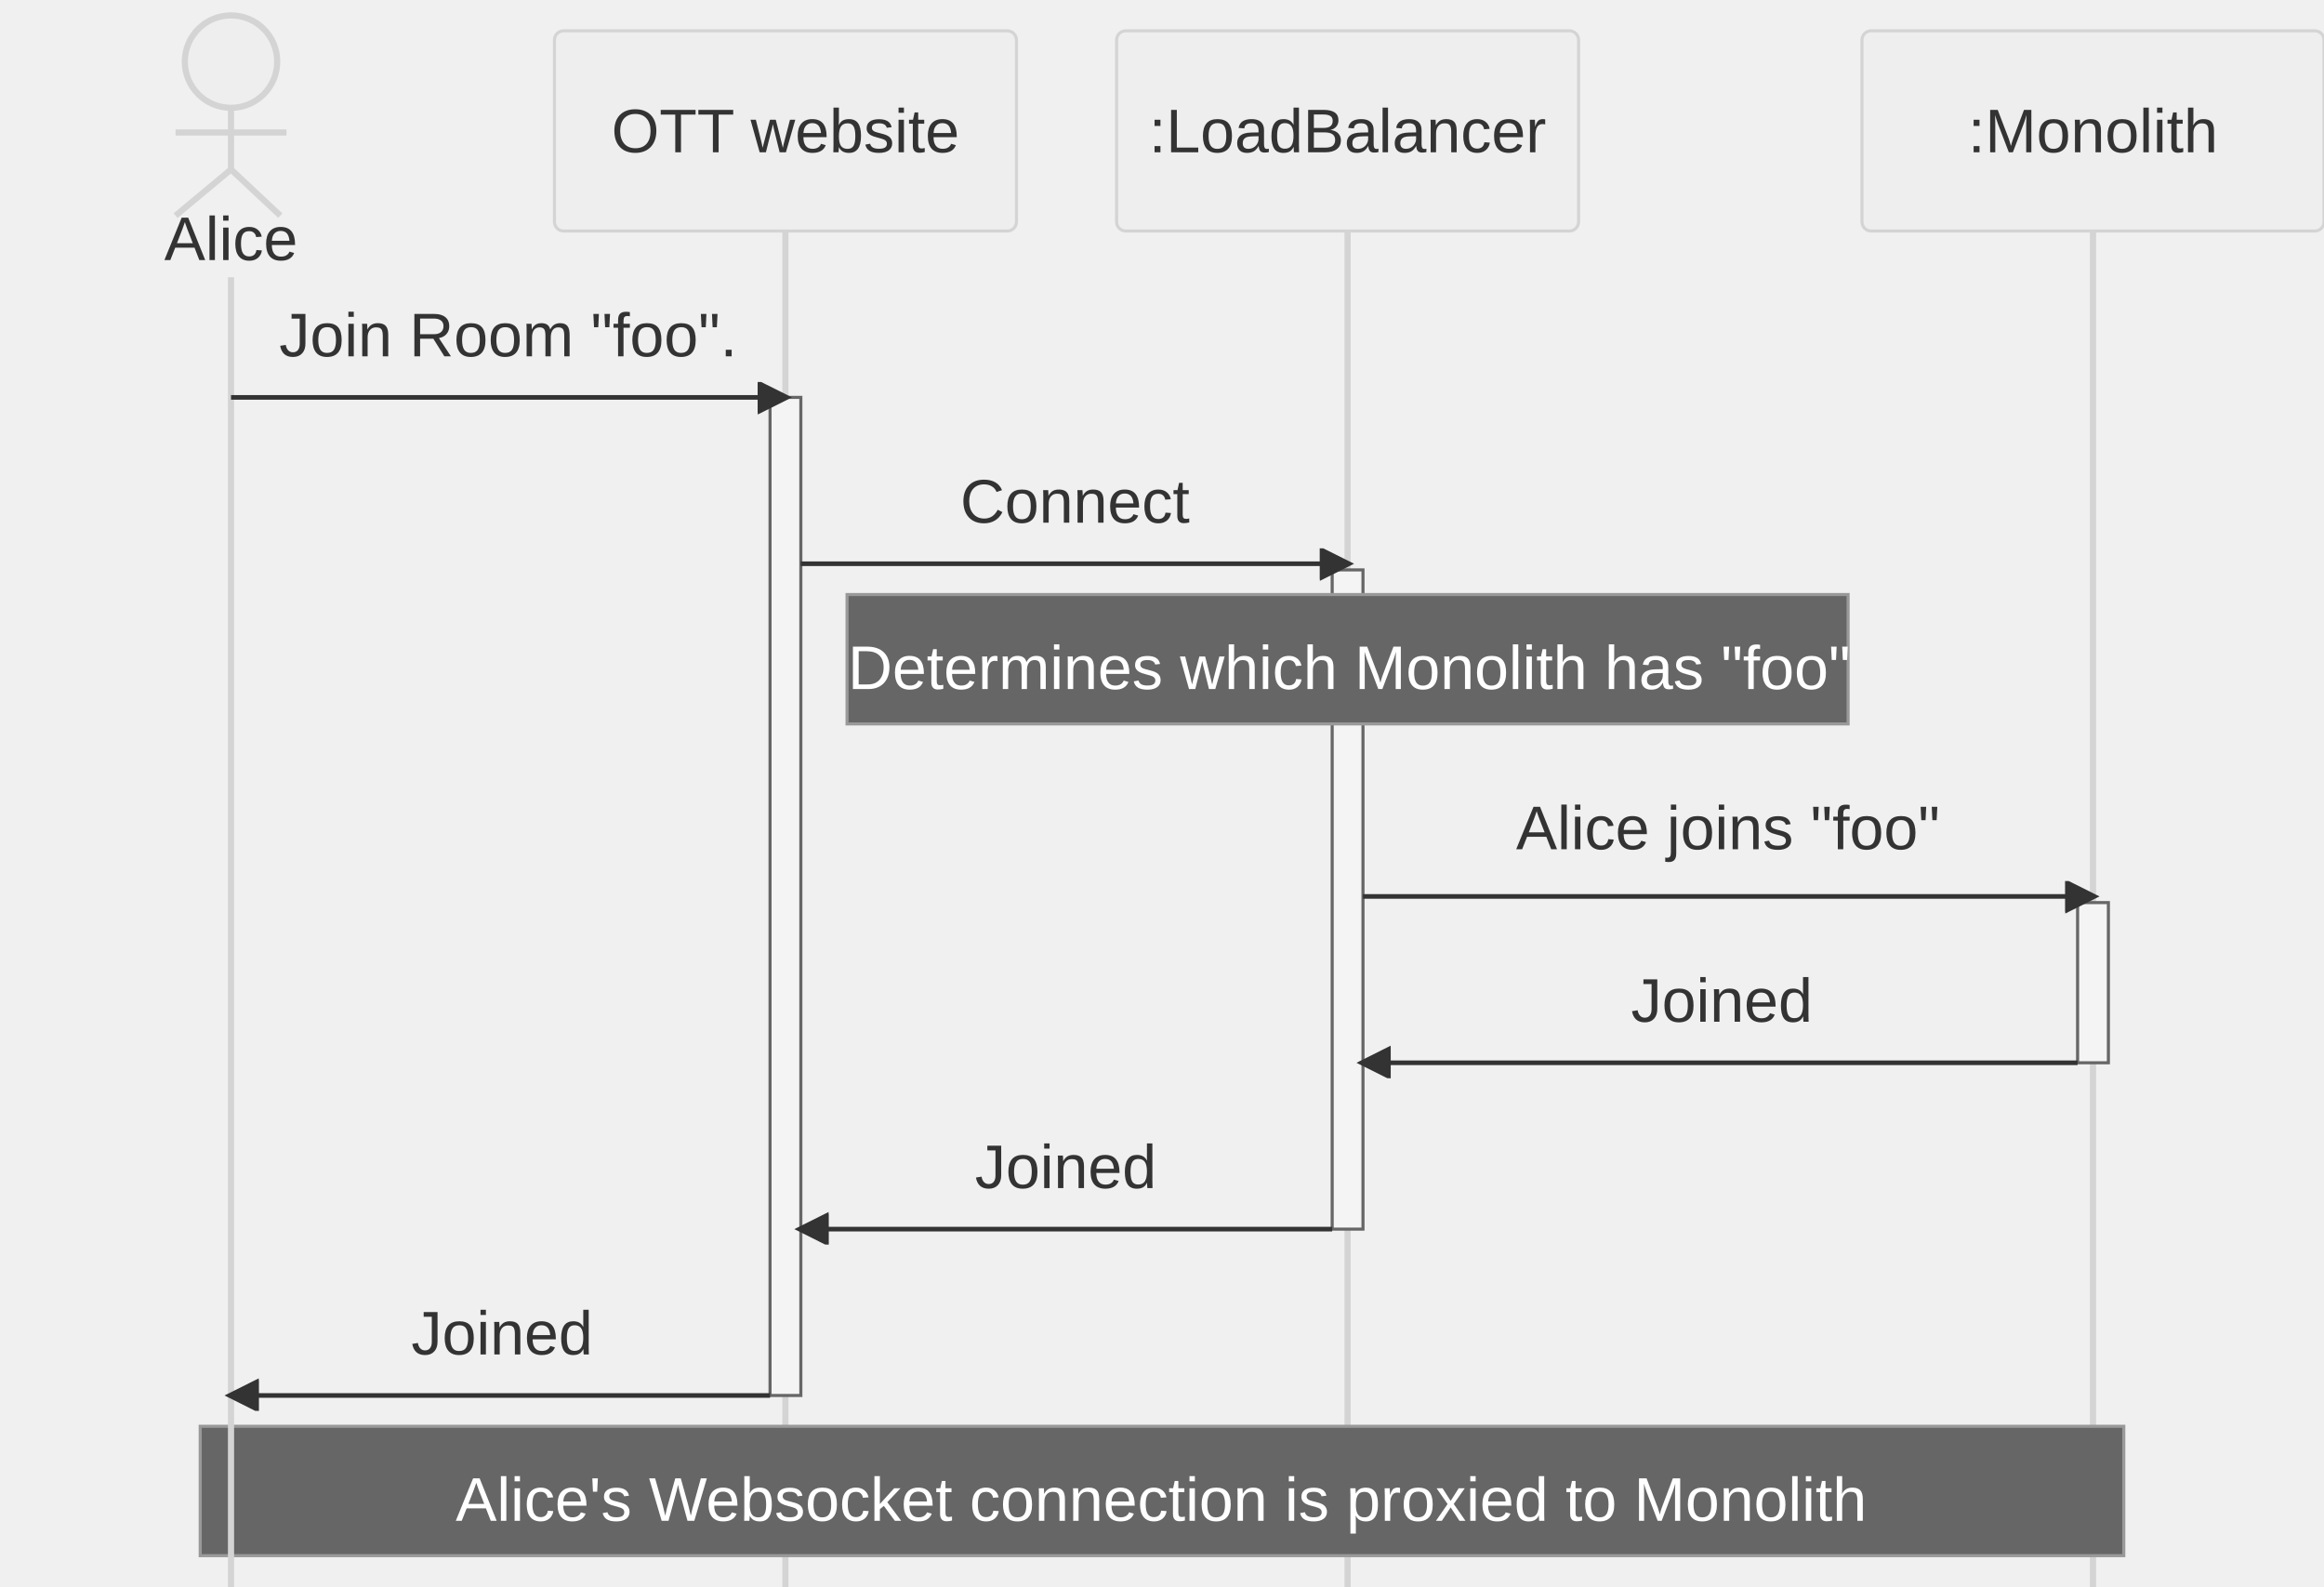
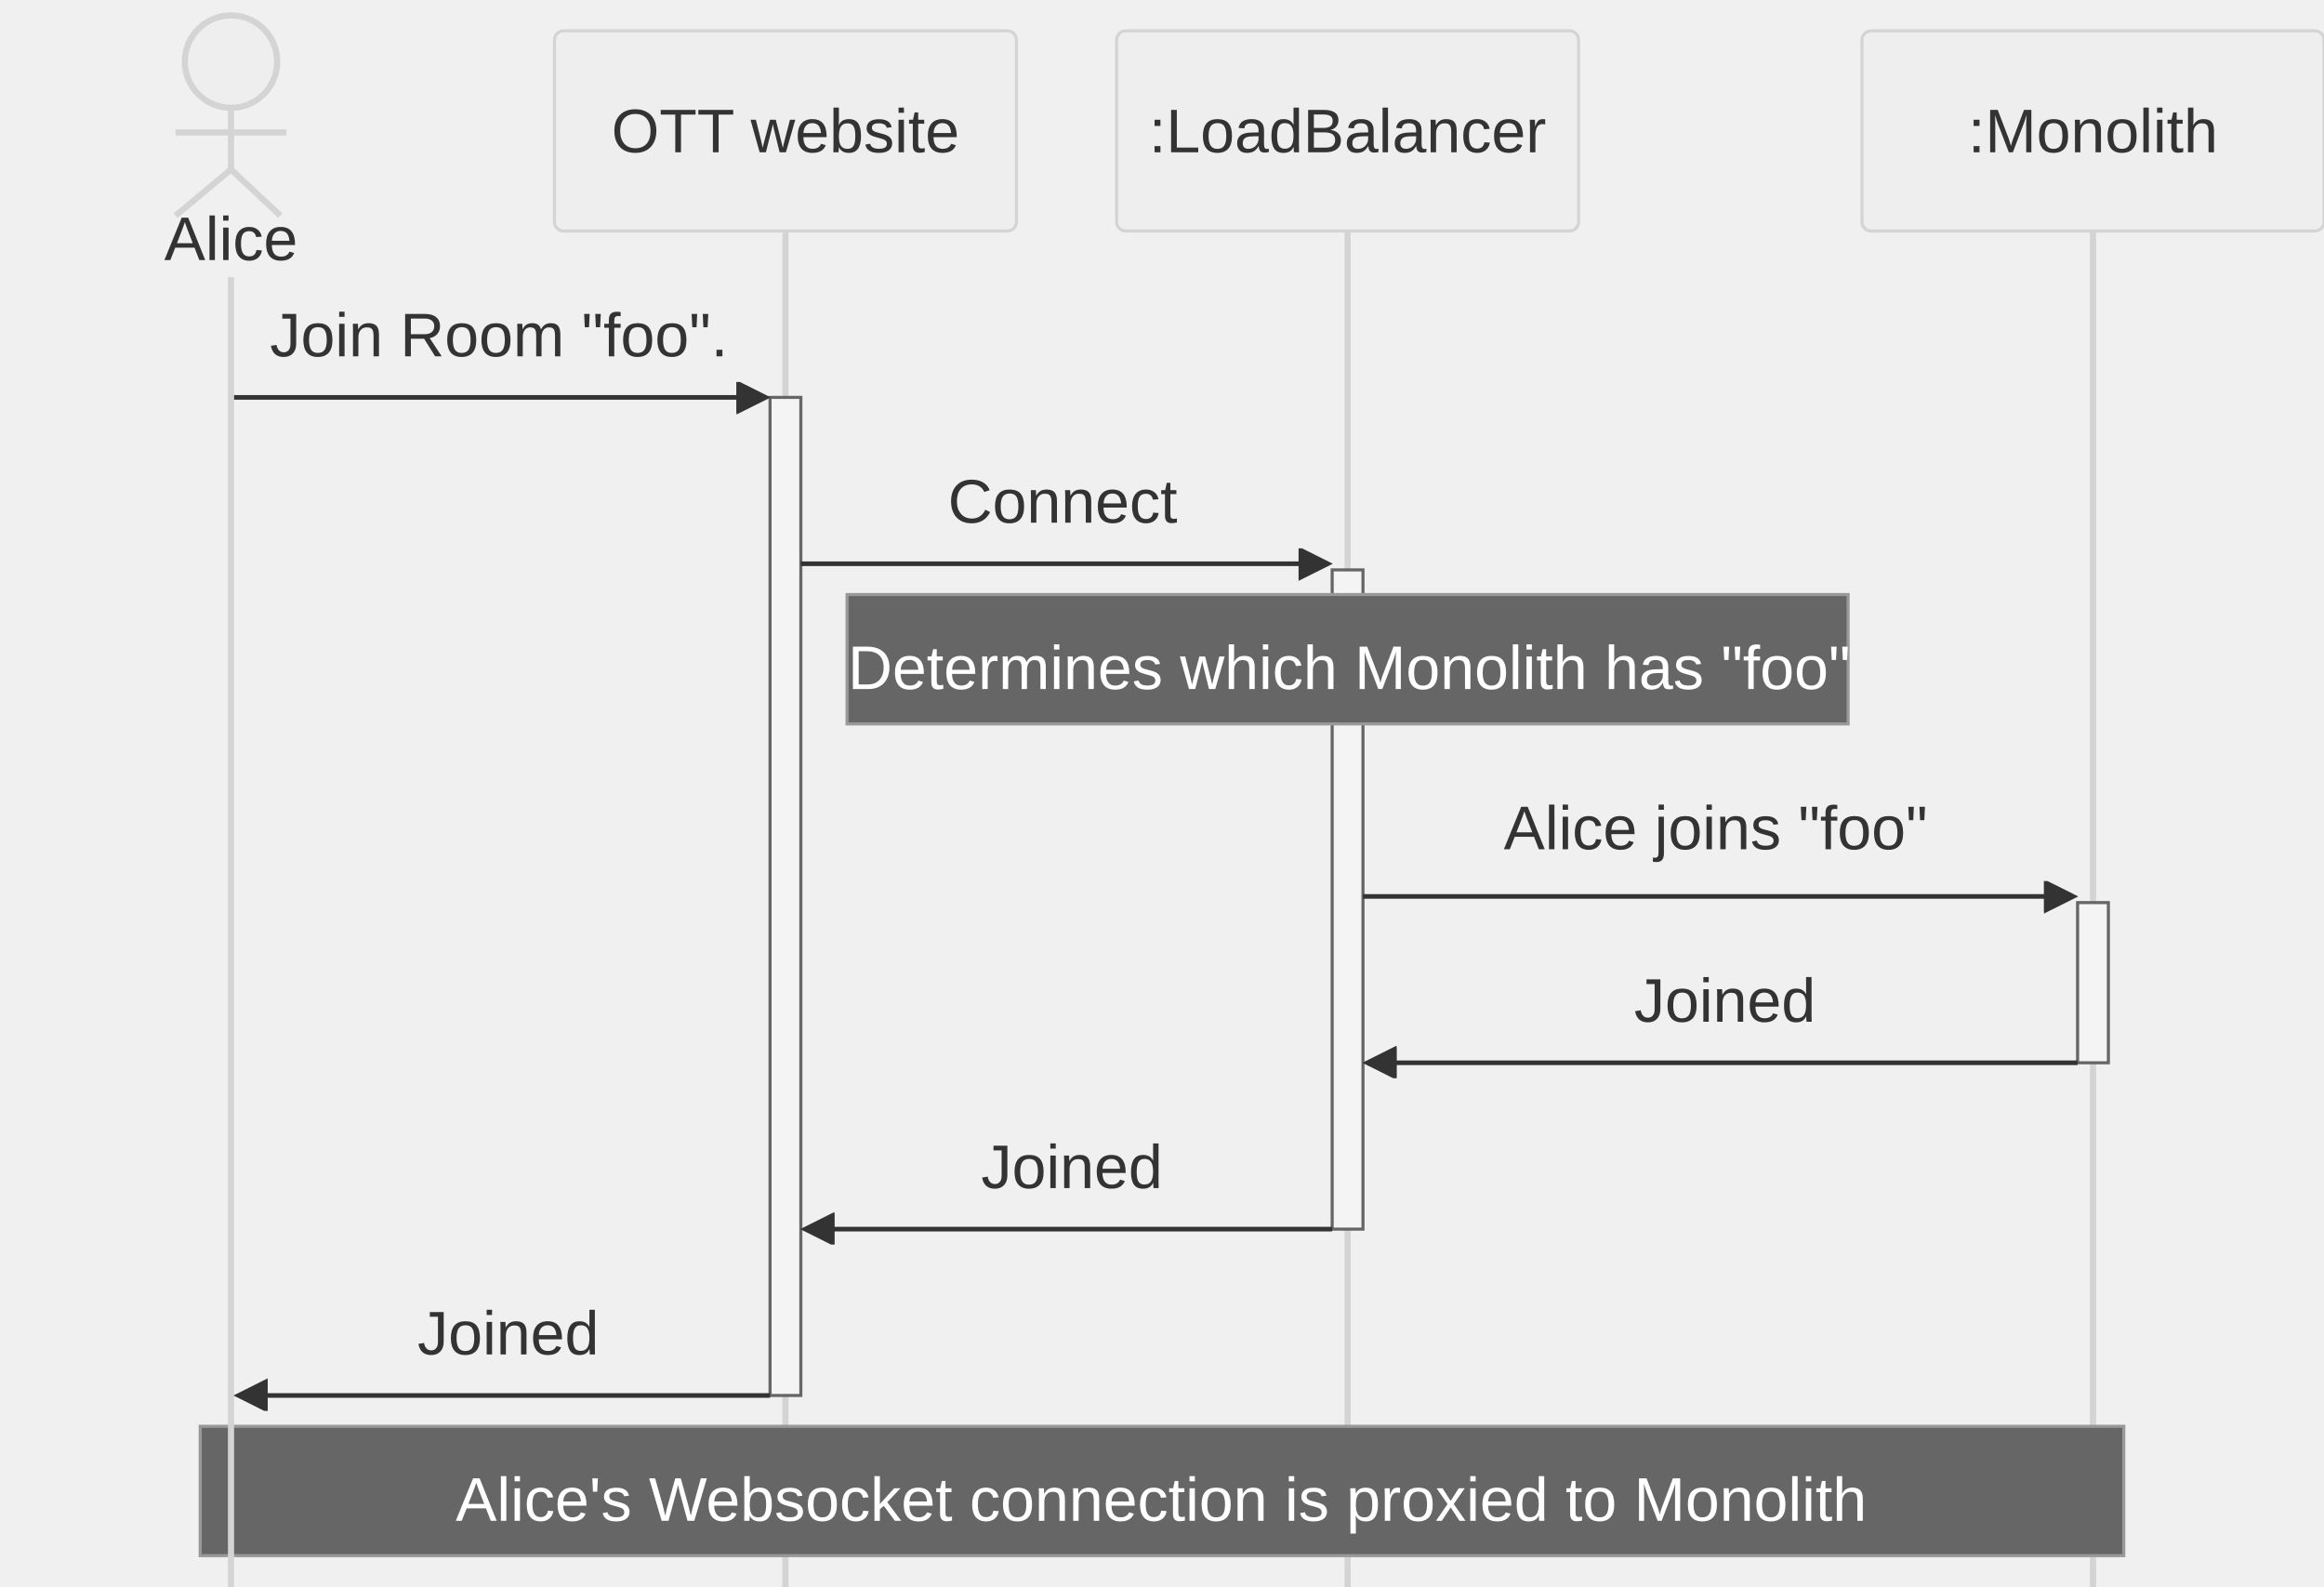
<svg xmlns="http://www.w3.org/2000/svg" aria-roledescription="sequence" role="graphics-document document" viewBox="0 -10 754.5 515" style="max-width: 754.5px; background-color: white;" width="100%" id="my-svg">
  <g>
    <line stroke="#999" stroke-width="0.5px" class="200" y2="2000" x2="679.5" y1="5" x1="679.5" id="actor3" />
    <g id="root-3">
      <rect class="actor" ry="3" rx="3" height="65" width="150" stroke="#666" fill="#eaeaea" y="0" x="604.5" />
      <text style="text-anchor: middle; font-size: 20px; font-weight: 400;" class="actor" alignment-baseline="central" dominant-baseline="central" y="32.5" x="679.5">
        <tspan dy="0" x="679.5">:Monolith</tspan>
      </text>
    </g>
  </g>
  <g>
    <line stroke="#999" stroke-width="0.5px" class="200" y2="2000" x2="437.5" y1="5" x1="437.5" id="actor2" />
    <g id="root-2">
      <rect class="actor" ry="3" rx="3" height="65" width="150" stroke="#666" fill="#eaeaea" y="0" x="362.5" />
      <text style="text-anchor: middle; font-size: 20px; font-weight: 400;" class="actor" alignment-baseline="central" dominant-baseline="central" y="32.5" x="437.5">
        <tspan dy="0" x="437.5">:LoadBalancer</tspan>
      </text>
    </g>
  </g>
  <g>
    <line stroke="#999" stroke-width="0.5px" class="200" y2="2000" x2="255" y1="5" x1="255" id="actor1" />
    <g id="root-1">
      <rect class="actor" ry="3" rx="3" height="65" width="150" stroke="#666" fill="#eaeaea" y="0" x="180" />
      <text style="text-anchor: middle; font-size: 20px; font-weight: 400;" class="actor" alignment-baseline="central" dominant-baseline="central" y="32.5" x="255">
        <tspan dy="0" x="255">OTT website</tspan>
      </text>
    </g>
  </g>
  <style>#my-svg{font-family:"trebuchet ms",verdana,arial,sans-serif;font-size:16px;fill:#000000;}#my-svg .error-icon{fill:#552222;}#my-svg .error-text{fill:#552222;stroke:#552222;}#my-svg .edge-thickness-normal{stroke-width:2px;}#my-svg .edge-thickness-thick{stroke-width:3.5px;}#my-svg .edge-pattern-solid{stroke-dasharray:0;}#my-svg .edge-pattern-dashed{stroke-dasharray:3;}#my-svg .edge-pattern-dotted{stroke-dasharray:2;}#my-svg .marker{fill:#666;stroke:#666;}#my-svg .marker.cross{stroke:#666;}#my-svg svg{font-family:"trebuchet ms",verdana,arial,sans-serif;font-size:16px;}#my-svg .actor{stroke:hsl(0, 0%, 83%);fill:#eee;}#my-svg text.actor&gt;tspan{fill:#333;stroke:none;}#my-svg .actor-line{stroke:#666;}#my-svg .messageLine0{stroke-width:1.5;stroke-dasharray:none;stroke:#333;}#my-svg .messageLine1{stroke-width:1.5;stroke-dasharray:2,2;stroke:#333;}#my-svg #arrowhead path{fill:#333;stroke:#333;}#my-svg .sequenceNumber{fill:white;}#my-svg #sequencenumber{fill:#333;}#my-svg #crosshead path{fill:#333;stroke:#333;}#my-svg .messageText{fill:#333;stroke:none;}#my-svg .labelBox{stroke:hsl(0, 0%, 83%);fill:#eee;}#my-svg .labelText,#my-svg .labelText&gt;tspan{fill:#333;stroke:none;}#my-svg .loopText,#my-svg .loopText&gt;tspan{fill:#333;stroke:none;}#my-svg .loopLine{stroke-width:2px;stroke-dasharray:2,2;stroke:hsl(0, 0%, 83%);fill:hsl(0, 0%, 83%);}#my-svg .note{stroke:#999;fill:#666;}#my-svg .noteText,#my-svg .noteText&gt;tspan{fill:#fff;stroke:none;}#my-svg .activation0{fill:#f4f4f4;stroke:#666;}#my-svg .activation1{fill:#f4f4f4;stroke:#666;}#my-svg .activation2{fill:#f4f4f4;stroke:#666;}#my-svg .actorPopupMenu{position:absolute;}#my-svg .actorPopupMenuPanel{position:absolute;fill:#eee;box-shadow:0px 8px 16px 0px rgba(0,0,0,0.2);filter:drop-shadow(3px 5px 2px rgb(0 0 0 / 0.4));}#my-svg .actor-man line{stroke:hsl(0, 0%, 83%);fill:#eee;}#my-svg .actor-man circle,#my-svg line{stroke:hsl(0, 0%, 83%);fill:#eee;stroke-width:2px;}#my-svg :root{--mermaid-font-family:"trebuchet ms",verdana,arial,sans-serif;}</style>
  <g />
  <defs>
    <symbol height="24" width="24" id="computer">
      <path d="M2 2v13h20v-13h-20zm18 11h-16v-9h16v9zm-10.228 6l.466-1h3.524l.467 1h-4.457zm14.228 3h-24l2-6h2.104l-1.33 4h18.45l-1.297-4h2.073l2 6zm-5-10h-14v-7h14v7z" transform="scale(.5)" />
    </symbol>
  </defs>
  <defs>
    <symbol clip-rule="evenodd" fill-rule="evenodd" id="database">
      <path d="M12.258.001l.256.004.255.005.253.008.251.01.249.012.247.015.246.016.242.019.241.02.239.023.236.024.233.027.231.028.229.031.225.032.223.034.22.036.217.038.214.04.211.041.208.043.205.045.201.046.198.048.194.05.191.051.187.053.183.054.18.056.175.057.172.059.168.06.163.061.16.063.155.064.15.066.074.033.073.033.071.034.07.034.069.035.068.035.067.035.066.035.064.036.064.036.062.036.06.036.06.037.058.037.058.037.055.038.055.038.053.038.052.038.051.039.05.039.048.039.047.039.045.04.044.04.043.04.041.04.04.041.039.041.037.041.036.041.034.041.033.042.032.042.03.042.029.042.027.042.026.043.024.043.023.043.021.043.02.043.018.044.017.043.015.044.013.044.012.044.011.045.009.044.007.045.006.045.004.045.002.045.001.045v17l-.001.045-.002.045-.004.045-.006.045-.007.045-.009.044-.011.045-.012.044-.013.044-.015.044-.017.043-.018.044-.02.043-.021.043-.023.043-.024.043-.026.043-.027.042-.029.042-.03.042-.032.042-.033.042-.034.041-.036.041-.037.041-.039.041-.04.041-.041.04-.043.04-.044.04-.045.04-.047.039-.048.039-.05.039-.051.039-.052.038-.053.038-.055.038-.055.038-.058.037-.058.037-.06.037-.06.036-.062.036-.064.036-.064.036-.066.035-.067.035-.068.035-.069.035-.07.034-.071.034-.073.033-.074.033-.15.066-.155.064-.16.063-.163.061-.168.06-.172.059-.175.057-.18.056-.183.054-.187.053-.191.051-.194.05-.198.048-.201.046-.205.045-.208.043-.211.041-.214.04-.217.038-.22.036-.223.034-.225.032-.229.031-.231.028-.233.027-.236.024-.239.023-.241.02-.242.019-.246.016-.247.015-.249.012-.251.01-.253.008-.255.005-.256.004-.258.001-.258-.001-.256-.004-.255-.005-.253-.008-.251-.01-.249-.012-.247-.015-.245-.016-.243-.019-.241-.02-.238-.023-.236-.024-.234-.027-.231-.028-.228-.031-.226-.032-.223-.034-.22-.036-.217-.038-.214-.04-.211-.041-.208-.043-.204-.045-.201-.046-.198-.048-.195-.05-.19-.051-.187-.053-.184-.054-.179-.056-.176-.057-.172-.059-.167-.06-.164-.061-.159-.063-.155-.064-.151-.066-.074-.033-.072-.033-.072-.034-.07-.034-.069-.035-.068-.035-.067-.035-.066-.035-.064-.036-.063-.036-.062-.036-.061-.036-.06-.037-.058-.037-.057-.037-.056-.038-.055-.038-.053-.038-.052-.038-.051-.039-.049-.039-.049-.039-.046-.039-.046-.04-.044-.04-.043-.04-.041-.04-.04-.041-.039-.041-.037-.041-.036-.041-.034-.041-.033-.042-.032-.042-.03-.042-.029-.042-.027-.042-.026-.043-.024-.043-.023-.043-.021-.043-.02-.043-.018-.044-.017-.043-.015-.044-.013-.044-.012-.044-.011-.045-.009-.044-.007-.045-.006-.045-.004-.045-.002-.045-.001-.045v-17l.001-.045.002-.045.004-.045.006-.045.007-.045.009-.044.011-.045.012-.044.013-.044.015-.044.017-.043.018-.044.02-.043.021-.043.023-.043.024-.043.026-.043.027-.042.029-.042.03-.042.032-.042.033-.042.034-.041.036-.041.037-.041.039-.041.04-.041.041-.04.043-.04.044-.04.046-.04.046-.039.049-.039.049-.039.051-.039.052-.038.053-.038.055-.038.056-.038.057-.037.058-.037.06-.037.061-.036.062-.036.063-.036.064-.036.066-.035.067-.035.068-.035.069-.035.07-.034.072-.034.072-.033.074-.033.151-.066.155-.064.159-.063.164-.061.167-.06.172-.059.176-.057.179-.056.184-.054.187-.053.19-.051.195-.05.198-.048.201-.046.204-.045.208-.043.211-.041.214-.04.217-.038.22-.036.223-.034.226-.032.228-.031.231-.028.234-.027.236-.024.238-.023.241-.02.243-.019.245-.016.247-.015.249-.012.251-.01.253-.008.255-.005.256-.004.258-.001.258.001zm-9.258 20.499v.01l.001.021.003.021.004.022.005.021.006.022.007.022.009.023.01.022.011.023.012.023.013.023.015.023.016.024.017.023.018.024.019.024.021.024.022.025.023.024.024.025.052.049.056.05.061.051.066.051.07.051.075.051.079.052.084.052.088.052.092.052.097.052.102.051.105.052.11.052.114.051.119.051.123.051.127.05.131.05.135.05.139.048.144.049.147.047.152.047.155.047.16.045.163.045.167.043.171.043.176.041.178.041.183.039.187.039.19.037.194.035.197.035.202.033.204.031.209.03.212.029.216.027.219.025.222.024.226.021.23.02.233.018.236.016.24.015.243.012.246.01.249.008.253.005.256.004.259.001.26-.001.257-.004.254-.005.25-.008.247-.011.244-.012.241-.014.237-.016.233-.018.231-.021.226-.021.224-.024.22-.026.216-.027.212-.028.21-.031.205-.031.202-.034.198-.034.194-.036.191-.037.187-.039.183-.04.179-.04.175-.042.172-.043.168-.044.163-.045.16-.046.155-.046.152-.047.148-.048.143-.049.139-.049.136-.05.131-.05.126-.05.123-.051.118-.052.114-.051.11-.052.106-.052.101-.052.096-.052.092-.052.088-.053.083-.051.079-.052.074-.052.07-.051.065-.051.06-.051.056-.05.051-.05.023-.024.023-.025.021-.024.02-.024.019-.024.018-.024.017-.024.015-.023.014-.024.013-.023.012-.023.01-.023.01-.022.008-.022.006-.022.006-.022.004-.022.004-.021.001-.021.001-.021v-4.127l-.077.055-.08.053-.083.054-.085.053-.087.052-.09.052-.093.051-.095.05-.097.05-.1.049-.102.049-.105.048-.106.047-.109.047-.111.046-.114.045-.115.045-.118.044-.12.043-.122.042-.124.042-.126.041-.128.04-.13.04-.132.038-.134.038-.135.037-.138.037-.139.035-.142.035-.143.034-.144.033-.147.032-.148.031-.15.03-.151.03-.153.029-.154.027-.156.027-.158.026-.159.025-.161.024-.162.023-.163.022-.165.021-.166.02-.167.019-.169.018-.169.017-.171.016-.173.015-.173.014-.175.013-.175.012-.177.011-.178.01-.179.008-.179.008-.181.006-.182.005-.182.004-.184.003-.184.002h-.37l-.184-.002-.184-.003-.182-.004-.182-.005-.181-.006-.179-.008-.179-.008-.178-.01-.176-.011-.176-.012-.175-.013-.173-.014-.172-.015-.171-.016-.17-.017-.169-.018-.167-.019-.166-.02-.165-.021-.163-.022-.162-.023-.161-.024-.159-.025-.157-.026-.156-.027-.155-.027-.153-.029-.151-.03-.15-.03-.148-.031-.146-.032-.145-.033-.143-.034-.141-.035-.14-.035-.137-.037-.136-.037-.134-.038-.132-.038-.13-.04-.128-.04-.126-.041-.124-.042-.122-.042-.12-.044-.117-.043-.116-.045-.113-.045-.112-.046-.109-.047-.106-.047-.105-.048-.102-.049-.1-.049-.097-.05-.095-.05-.093-.052-.09-.051-.087-.052-.085-.053-.083-.054-.08-.054-.077-.054v4.127zm0-5.654v.011l.001.021.003.021.004.021.005.022.006.022.007.022.009.022.01.022.011.023.012.023.013.023.015.024.016.023.017.024.018.024.019.024.021.024.022.024.023.025.024.024.052.05.056.05.061.05.066.051.07.051.075.052.079.051.084.052.088.052.092.052.097.052.102.052.105.052.11.051.114.051.119.052.123.05.127.051.131.05.135.049.139.049.144.048.147.048.152.047.155.046.16.045.163.045.167.044.171.042.176.042.178.04.183.04.187.038.19.037.194.036.197.034.202.033.204.032.209.03.212.028.216.027.219.025.222.024.226.022.23.02.233.018.236.016.24.014.243.012.246.01.249.008.253.006.256.003.259.001.26-.001.257-.003.254-.006.25-.008.247-.01.244-.012.241-.015.237-.016.233-.018.231-.02.226-.022.224-.024.22-.025.216-.027.212-.029.21-.03.205-.032.202-.033.198-.035.194-.036.191-.037.187-.039.183-.039.179-.041.175-.042.172-.043.168-.044.163-.045.16-.045.155-.047.152-.047.148-.048.143-.048.139-.05.136-.049.131-.05.126-.051.123-.051.118-.051.114-.052.11-.052.106-.052.101-.052.096-.052.092-.052.088-.052.083-.052.079-.052.074-.051.07-.052.065-.051.06-.05.056-.051.051-.049.023-.025.023-.024.021-.025.02-.024.019-.024.018-.024.017-.024.015-.023.014-.023.013-.024.012-.022.01-.023.01-.023.008-.022.006-.022.006-.022.004-.021.004-.022.001-.021.001-.021v-4.139l-.077.054-.08.054-.083.054-.085.052-.087.053-.09.051-.093.051-.095.051-.097.05-.1.049-.102.049-.105.048-.106.047-.109.047-.111.046-.114.045-.115.044-.118.044-.12.044-.122.042-.124.042-.126.041-.128.04-.13.039-.132.039-.134.038-.135.037-.138.036-.139.036-.142.035-.143.033-.144.033-.147.033-.148.031-.15.03-.151.03-.153.028-.154.028-.156.027-.158.026-.159.025-.161.024-.162.023-.163.022-.165.021-.166.02-.167.019-.169.018-.169.017-.171.016-.173.015-.173.014-.175.013-.175.012-.177.011-.178.009-.179.009-.179.007-.181.007-.182.005-.182.004-.184.003-.184.002h-.37l-.184-.002-.184-.003-.182-.004-.182-.005-.181-.007-.179-.007-.179-.009-.178-.009-.176-.011-.176-.012-.175-.013-.173-.014-.172-.015-.171-.016-.17-.017-.169-.018-.167-.019-.166-.02-.165-.021-.163-.022-.162-.023-.161-.024-.159-.025-.157-.026-.156-.027-.155-.028-.153-.028-.151-.03-.15-.03-.148-.031-.146-.033-.145-.033-.143-.033-.141-.035-.14-.036-.137-.036-.136-.037-.134-.038-.132-.039-.13-.039-.128-.04-.126-.041-.124-.042-.122-.043-.12-.043-.117-.044-.116-.044-.113-.046-.112-.046-.109-.046-.106-.047-.105-.048-.102-.049-.1-.049-.097-.05-.095-.051-.093-.051-.09-.051-.087-.053-.085-.052-.083-.054-.08-.054-.077-.054v4.139zm0-5.666v.011l.001.02.003.022.004.021.005.022.006.021.007.022.009.023.01.022.011.023.012.023.013.023.015.023.016.024.017.024.018.023.019.024.021.025.022.024.023.024.024.025.052.05.056.05.061.05.066.051.07.051.075.052.079.051.084.052.088.052.092.052.097.052.102.052.105.051.11.052.114.051.119.051.123.051.127.05.131.05.135.05.139.049.144.048.147.048.152.047.155.046.16.045.163.045.167.043.171.043.176.042.178.04.183.04.187.038.19.037.194.036.197.034.202.033.204.032.209.03.212.028.216.027.219.025.222.024.226.021.23.02.233.018.236.017.24.014.243.012.246.01.249.008.253.006.256.003.259.001.26-.001.257-.003.254-.006.25-.008.247-.01.244-.013.241-.014.237-.016.233-.018.231-.02.226-.022.224-.024.22-.025.216-.027.212-.029.21-.03.205-.032.202-.033.198-.035.194-.036.191-.037.187-.039.183-.039.179-.041.175-.042.172-.043.168-.044.163-.045.16-.045.155-.047.152-.047.148-.048.143-.049.139-.049.136-.049.131-.051.126-.05.123-.051.118-.052.114-.051.11-.052.106-.052.101-.052.096-.052.092-.052.088-.052.083-.052.079-.052.074-.052.07-.051.065-.051.06-.051.056-.05.051-.049.023-.025.023-.025.021-.024.02-.024.019-.024.018-.024.017-.024.015-.023.014-.024.013-.023.012-.023.01-.022.01-.023.008-.022.006-.022.006-.022.004-.022.004-.021.001-.021.001-.021v-4.153l-.077.054-.08.054-.083.053-.085.053-.087.053-.09.051-.093.051-.095.051-.097.05-.1.049-.102.048-.105.048-.106.048-.109.046-.111.046-.114.046-.115.044-.118.044-.12.043-.122.043-.124.042-.126.041-.128.04-.13.039-.132.039-.134.038-.135.037-.138.036-.139.036-.142.034-.143.034-.144.033-.147.032-.148.032-.15.03-.151.03-.153.028-.154.028-.156.027-.158.026-.159.024-.161.024-.162.023-.163.023-.165.021-.166.02-.167.019-.169.018-.169.017-.171.016-.173.015-.173.014-.175.013-.175.012-.177.01-.178.01-.179.009-.179.007-.181.006-.182.006-.182.004-.184.003-.184.001-.185.001-.185-.001-.184-.001-.184-.003-.182-.004-.182-.006-.181-.006-.179-.007-.179-.009-.178-.01-.176-.01-.176-.012-.175-.013-.173-.014-.172-.015-.171-.016-.17-.017-.169-.018-.167-.019-.166-.02-.165-.021-.163-.023-.162-.023-.161-.024-.159-.024-.157-.026-.156-.027-.155-.028-.153-.028-.151-.03-.15-.03-.148-.032-.146-.032-.145-.033-.143-.034-.141-.034-.14-.036-.137-.036-.136-.037-.134-.038-.132-.039-.13-.039-.128-.041-.126-.041-.124-.041-.122-.043-.12-.043-.117-.044-.116-.044-.113-.046-.112-.046-.109-.046-.106-.048-.105-.048-.102-.048-.1-.05-.097-.049-.095-.051-.093-.051-.09-.052-.087-.052-.085-.053-.083-.053-.08-.054-.077-.054v4.153zm8.74-8.179l-.257.004-.254.005-.25.008-.247.011-.244.012-.241.014-.237.016-.233.018-.231.021-.226.022-.224.023-.22.026-.216.027-.212.028-.21.031-.205.032-.202.033-.198.034-.194.036-.191.038-.187.038-.183.04-.179.041-.175.042-.172.043-.168.043-.163.045-.16.046-.155.046-.152.048-.148.048-.143.048-.139.049-.136.05-.131.05-.126.051-.123.051-.118.051-.114.052-.11.052-.106.052-.101.052-.096.052-.092.052-.088.052-.083.052-.079.052-.074.051-.07.052-.065.051-.06.05-.056.05-.051.05-.023.025-.023.024-.021.024-.02.025-.019.024-.018.024-.017.023-.015.024-.014.023-.013.023-.012.023-.01.023-.01.022-.008.022-.006.023-.006.021-.004.022-.004.021-.001.021-.001.021.001.021.001.021.004.021.004.022.006.021.006.023.008.022.01.022.01.023.012.023.013.023.014.023.015.024.017.023.018.024.019.024.02.025.021.024.023.024.023.025.051.05.056.05.06.05.065.051.07.052.074.051.079.052.083.052.088.052.092.052.096.052.101.052.106.052.11.052.114.052.118.051.123.051.126.051.131.05.136.05.139.049.143.048.148.048.152.048.155.046.16.046.163.045.168.043.172.043.175.042.179.041.183.04.187.038.191.038.194.036.198.034.202.033.205.032.21.031.212.028.216.027.22.026.224.023.226.022.231.021.233.018.237.016.241.014.244.012.247.011.25.008.254.005.257.004.26.001.26-.001.257-.004.254-.005.25-.008.247-.011.244-.012.241-.014.237-.016.233-.018.231-.021.226-.022.224-.023.22-.026.216-.027.212-.028.21-.031.205-.032.202-.033.198-.034.194-.036.191-.038.187-.038.183-.04.179-.041.175-.042.172-.043.168-.043.163-.045.16-.046.155-.046.152-.048.148-.048.143-.048.139-.049.136-.05.131-.05.126-.051.123-.051.118-.051.114-.052.11-.052.106-.052.101-.052.096-.052.092-.052.088-.052.083-.052.079-.052.074-.051.07-.052.065-.051.06-.05.056-.05.051-.05.023-.025.023-.024.021-.024.02-.025.019-.024.018-.024.017-.023.015-.024.014-.023.013-.023.012-.023.01-.023.01-.022.008-.022.006-.023.006-.021.004-.022.004-.021.001-.021.001-.021-.001-.021-.001-.021-.004-.021-.004-.022-.006-.021-.006-.023-.008-.022-.01-.022-.01-.023-.012-.023-.013-.023-.014-.023-.015-.024-.017-.023-.018-.024-.019-.024-.02-.025-.021-.024-.023-.024-.023-.025-.051-.05-.056-.05-.06-.05-.065-.051-.07-.052-.074-.051-.079-.052-.083-.052-.088-.052-.092-.052-.096-.052-.101-.052-.106-.052-.11-.052-.114-.052-.118-.051-.123-.051-.126-.051-.131-.05-.136-.05-.139-.049-.143-.048-.148-.048-.152-.048-.155-.046-.16-.046-.163-.045-.168-.043-.172-.043-.175-.042-.179-.041-.183-.04-.187-.038-.191-.038-.194-.036-.198-.034-.202-.033-.205-.032-.21-.031-.212-.028-.216-.027-.22-.026-.224-.023-.226-.022-.231-.021-.233-.018-.237-.016-.241-.014-.244-.012-.247-.011-.25-.008-.254-.005-.257-.004-.26-.001-.26.001z" transform="scale(.5)" />
    </symbol>
  </defs>
  <defs>
    <symbol height="24" width="24" id="clock">
      <path d="M12 2c5.514 0 10 4.486 10 10s-4.486 10-10 10-10-4.486-10-10 4.486-10 10-10zm0-2c-6.627 0-12 5.373-12 12s5.373 12 12 12 12-5.373 12-12-5.373-12-12-12zm5.848 12.459c.202.038.202.333.001.372-1.907.361-6.045 1.111-6.547 1.111-.719 0-1.301-.582-1.301-1.301 0-.512.77-5.447 1.125-7.445.034-.192.312-.181.343.014l.985 6.238 5.394 1.011z" transform="scale(.5)" />
    </symbol>
  </defs>
  <defs>
-     <marker orient="auto" markerHeight="12" markerWidth="12" markerUnits="userSpaceOnUse" refY="5" refX="9" id="arrowhead">
+     <marker orient="auto" markerHeight="12" markerWidth="12" markerUnits="userSpaceOnUse" refY="5" refX="7.9" id="arrowhead">
      <path d="M 0 0 L 10 5 L 0 10 z" />
    </marker>
  </defs>
  <defs>
-     <marker refY="5" refX="4" orient="auto" markerHeight="8" markerWidth="15" id="crosshead">
+     <marker refY="4.5" refX="4" orient="auto" markerHeight="8" markerWidth="15" id="crosshead">
      <path style="stroke-dasharray: 0, 0;" d="M 1,2 L 6,7 M 6,2 L 1,7" stroke-width="1pt" stroke="#000000" fill="none" />
    </marker>
  </defs>
  <defs>
-     <marker orient="auto" markerHeight="28" markerWidth="20" refY="7" refX="18" id="filled-head">
+     <marker orient="auto" markerHeight="28" markerWidth="20" refY="7" refX="15.5" id="filled-head">
      <path d="M 18,7 L9,13 L14,7 L9,1 Z" />
    </marker>
  </defs>
  <defs>
    <marker orient="auto" markerHeight="40" markerWidth="60" refY="15" refX="15" id="sequencenumber">
      <circle r="6" cy="15" cx="15" />
    </marker>
  </defs>
  <g>
    <rect class="activation0" ry="0" rx="0" height="324" width="10" stroke="#666" fill="#EDF2AE" y="119" x="250" />
  </g>
  <g>
    <rect class="activation0" ry="0" rx="0" height="214" width="10" stroke="#666" fill="#EDF2AE" y="175" x="432.5" />
  </g>
  <g>
    <rect class="note" ry="0" rx="0" height="42" width="325" stroke="#666" fill="#EDF2AE" y="183" x="275" />
    <text style="font-size: 20px; font-weight: 400;" dy="1em" class="noteText" alignment-baseline="middle" dominant-baseline="middle" text-anchor="middle" y="188" x="438">
      <tspan x="438">Determines which Monolith has "foo"</tspan>
    </text>
  </g>
  <g>
    <rect class="activation0" ry="0" rx="0" height="52" width="10" stroke="#666" fill="#EDF2AE" y="283" x="674.5" />
  </g>
  <g>
    <rect class="note" ry="0" rx="0" height="42" width="624.5" stroke="#666" fill="#EDF2AE" y="453" x="65" />
    <text style="font-size: 20px; font-weight: 400;" dy="1em" class="noteText" alignment-baseline="middle" dominant-baseline="middle" text-anchor="middle" y="458" x="377">
      <tspan x="377">Alice's Websocket connection is proxied to Monolith</tspan>
    </text>
  </g>
  <line stroke="#999" stroke-width="0.5px" class="200" y2="2000" x2="75" y1="80" x1="75" id="actor0" />
  <g class="actor-man">
    <line y2="45" x2="75" y1="25" x1="75" id="actor-man-torso0" />
    <line y2="33" x2="93" y1="33" x1="57" id="actor-man-arms0" />
    <line y2="45" x2="75" y1="60" x1="57" />
    <line y2="60" x2="91" y1="45" x1="75" />
    <circle height="65" width="150" r="15" cy="10" cx="75" />
    <text style="text-anchor: middle; font-size: 20px; font-weight: 400;" class="actor" alignment-baseline="central" dominant-baseline="central" y="67.5" x="75">
      <tspan dy="0" x="75">Alice</tspan>
    </text>
  </g>
-   <text style="font-size: 20px; font-weight: 400;" dy="1em" class="messageText" alignment-baseline="middle" dominant-baseline="middle" text-anchor="middle" y="80" x="165">Join Room "foo".</text>
-   <line style="fill: none;" marker-end="url(#arrowhead)" stroke="none" stroke-width="2" class="messageLine0" y2="119" x2="255" y1="119" x1="75" />
-   <text style="font-size: 20px; font-weight: 400;" dy="1em" class="messageText" alignment-baseline="middle" dominant-baseline="middle" text-anchor="middle" y="134" x="349">Connect</text>
-   <line style="fill: none;" marker-end="url(#arrowhead)" stroke="none" stroke-width="2" class="messageLine0" y2="173" x2="437.5" y1="173" x1="260" />
-   <text style="font-size: 20px; font-weight: 400;" dy="1em" class="messageText" alignment-baseline="middle" dominant-baseline="middle" text-anchor="middle" y="240" x="561">Alice joins "foo"</text>
-   <line style="fill: none;" marker-end="url(#arrowhead)" stroke="none" stroke-width="2" class="messageLine0" y2="281" x2="679.5" y1="281" x1="442.5" />
-   <text style="font-size: 20px; font-weight: 400;" dy="1em" class="messageText" alignment-baseline="middle" dominant-baseline="middle" text-anchor="middle" y="296" x="559">Joined</text>
-   <line style="fill: none;" marker-end="url(#arrowhead)" stroke="none" stroke-width="2" class="messageLine0" y2="335" x2="442.5" y1="335" x1="674.5" />
-   <text style="font-size: 20px; font-weight: 400;" dy="1em" class="messageText" alignment-baseline="middle" dominant-baseline="middle" text-anchor="middle" y="350" x="346">Joined</text>
-   <line style="fill: none;" marker-end="url(#arrowhead)" stroke="none" stroke-width="2" class="messageLine0" y2="389" x2="260" y1="389" x1="432.5" />
-   <text style="font-size: 20px; font-weight: 400;" dy="1em" class="messageText" alignment-baseline="middle" dominant-baseline="middle" text-anchor="middle" y="404" x="163">Joined</text>
-   <line style="fill: none;" marker-end="url(#arrowhead)" stroke="none" stroke-width="2" class="messageLine0" y2="443" x2="75" y1="443" x1="250" />
+   <text style="font-size: 20px; font-weight: 400;" dy="1em" class="messageText" alignment-baseline="middle" dominant-baseline="middle" text-anchor="middle" y="80" x="162">Join Room "foo".</text>
+   <line style="fill: none;" marker-end="url(#arrowhead)" stroke="none" stroke-width="2" class="messageLine0" y2="119" x2="247" y1="119" x1="76" />
+   <text style="font-size: 20px; font-weight: 400;" dy="1em" class="messageText" alignment-baseline="middle" dominant-baseline="middle" text-anchor="middle" y="134" x="345">Connect</text>
+   <line style="fill: none;" marker-end="url(#arrowhead)" stroke="none" stroke-width="2" class="messageLine0" y2="173" x2="429.5" y1="173" x1="260" />
+   <text style="font-size: 20px; font-weight: 400;" dy="1em" class="messageText" alignment-baseline="middle" dominant-baseline="middle" text-anchor="middle" y="240" x="557">Alice joins "foo"</text>
+   <line style="fill: none;" marker-end="url(#arrowhead)" stroke="none" stroke-width="2" class="messageLine0" y2="281" x2="671.5" y1="281" x1="442.5" />
+   <text style="font-size: 20px; font-weight: 400;" dy="1em" class="messageText" alignment-baseline="middle" dominant-baseline="middle" text-anchor="middle" y="296" x="560">Joined</text>
+   <line style="fill: none;" marker-end="url(#arrowhead)" stroke="none" stroke-width="2" class="messageLine0" y2="335" x2="445.5" y1="335" x1="674.5" />
+   <text style="font-size: 20px; font-weight: 400;" dy="1em" class="messageText" alignment-baseline="middle" dominant-baseline="middle" text-anchor="middle" y="350" x="348">Joined</text>
+   <line style="fill: none;" marker-end="url(#arrowhead)" stroke="none" stroke-width="2" class="messageLine0" y2="389" x2="263" y1="389" x1="432.5" />
+   <text style="font-size: 20px; font-weight: 400;" dy="1em" class="messageText" alignment-baseline="middle" dominant-baseline="middle" text-anchor="middle" y="404" x="165">Joined</text>
+   <line style="fill: none;" marker-end="url(#arrowhead)" stroke="none" stroke-width="2" class="messageLine0" y2="443" x2="79" y1="443" x1="250" />
</svg>
